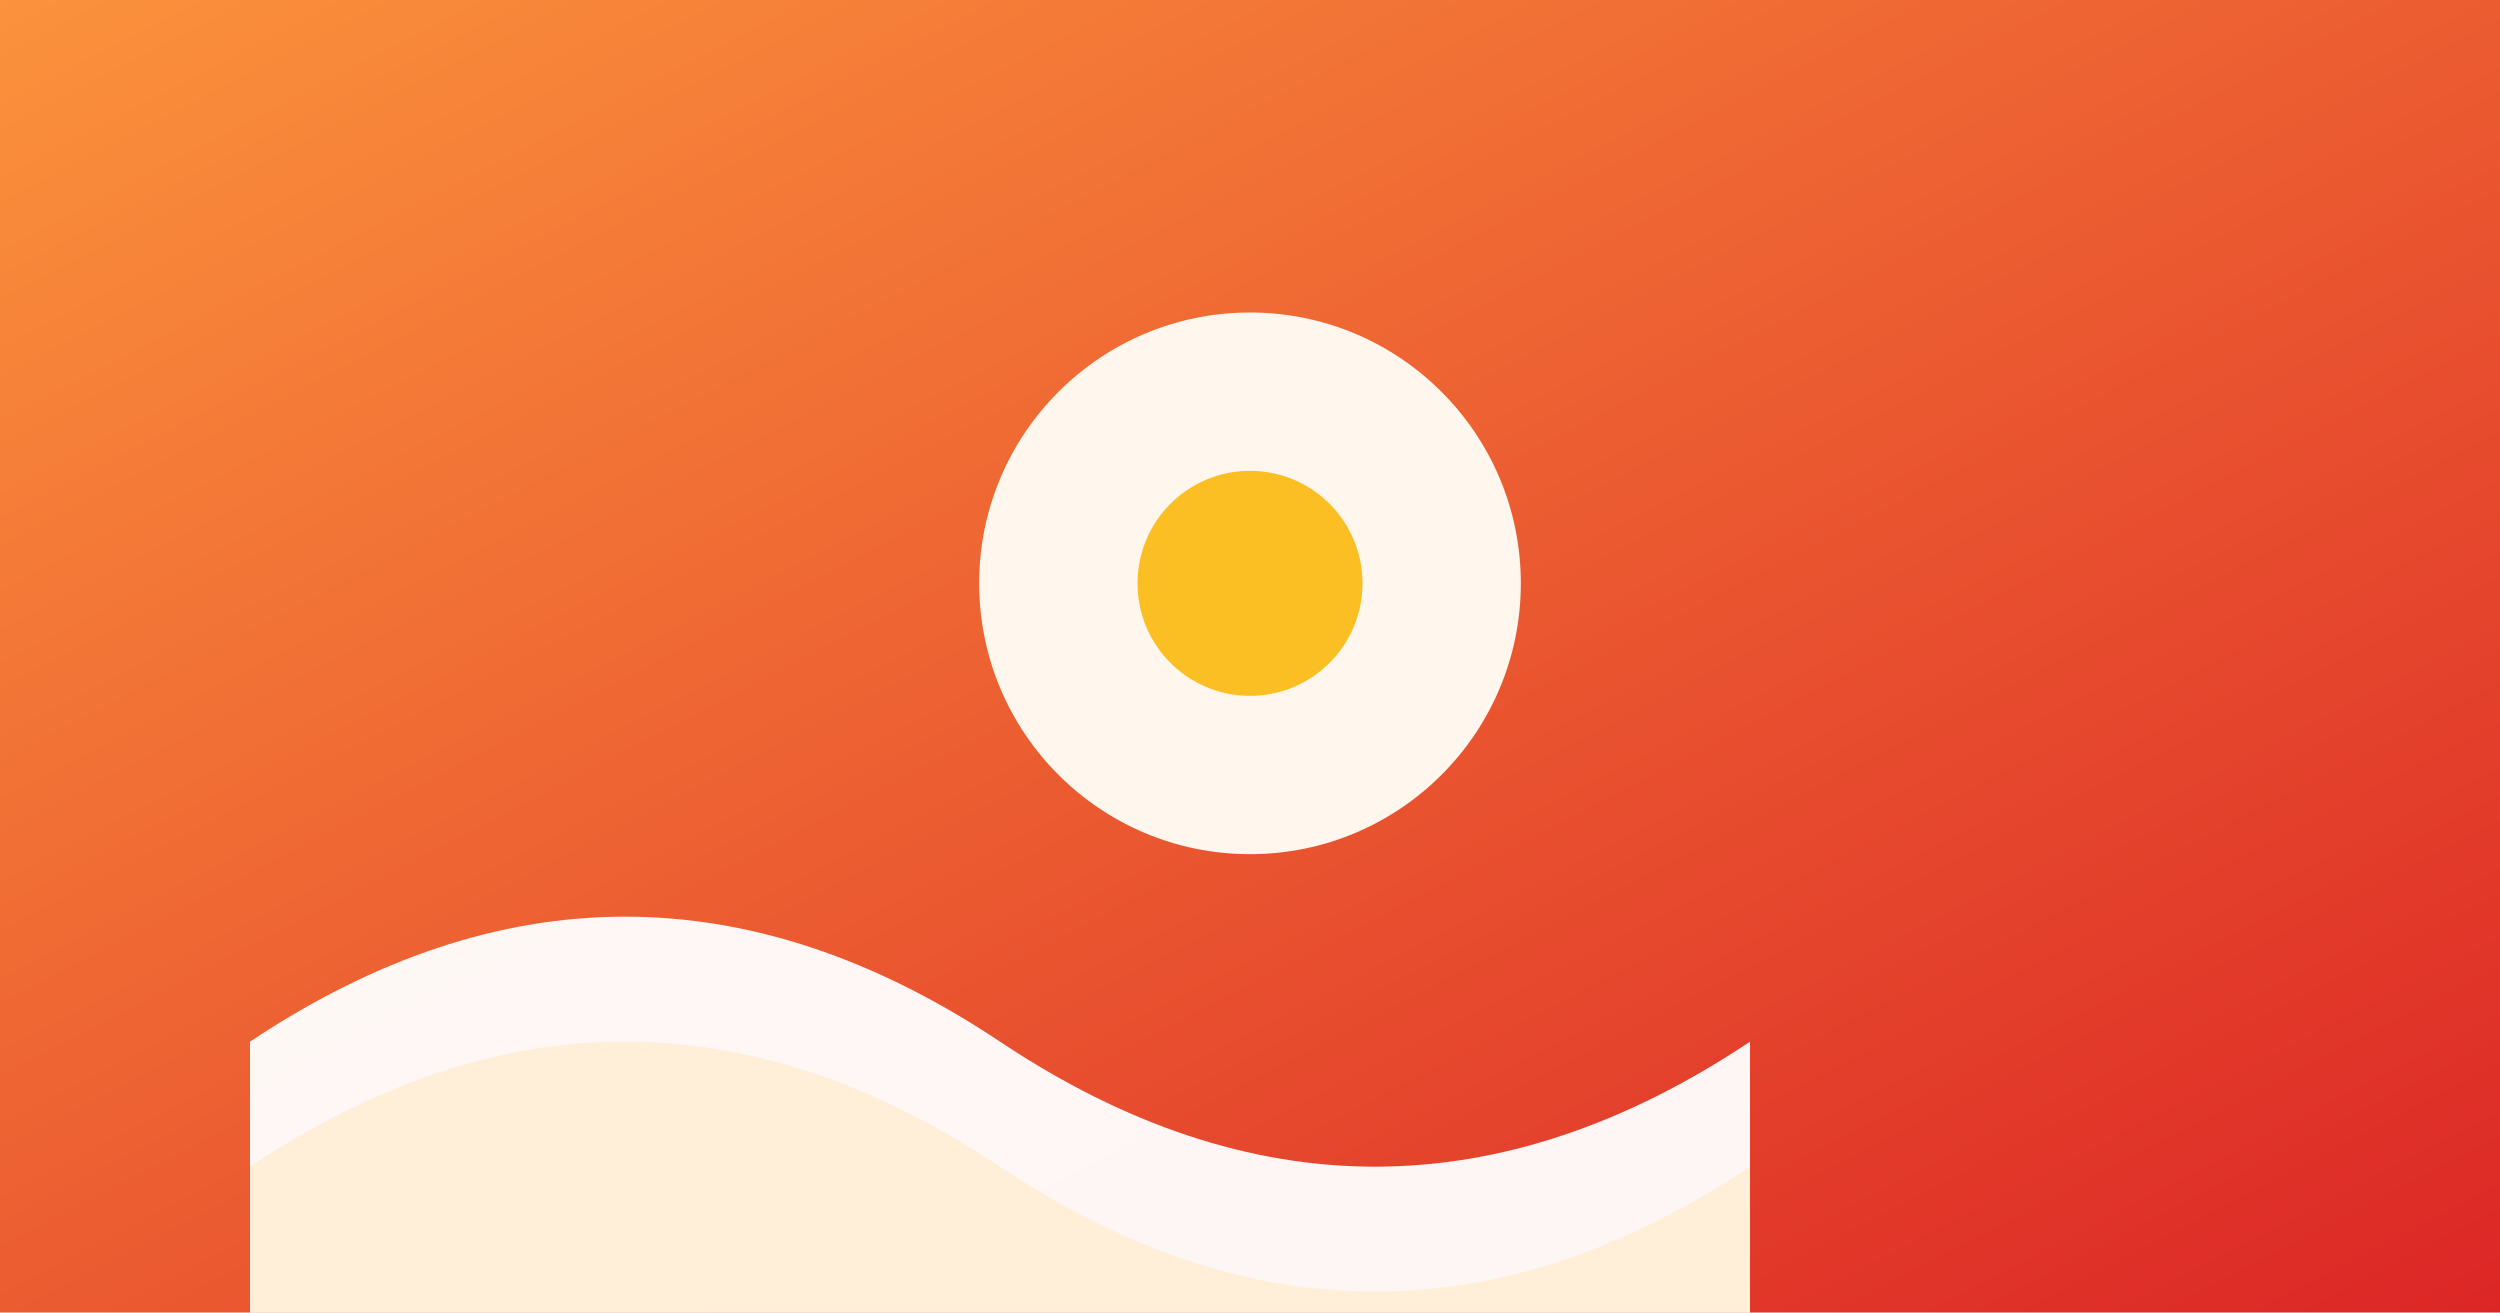
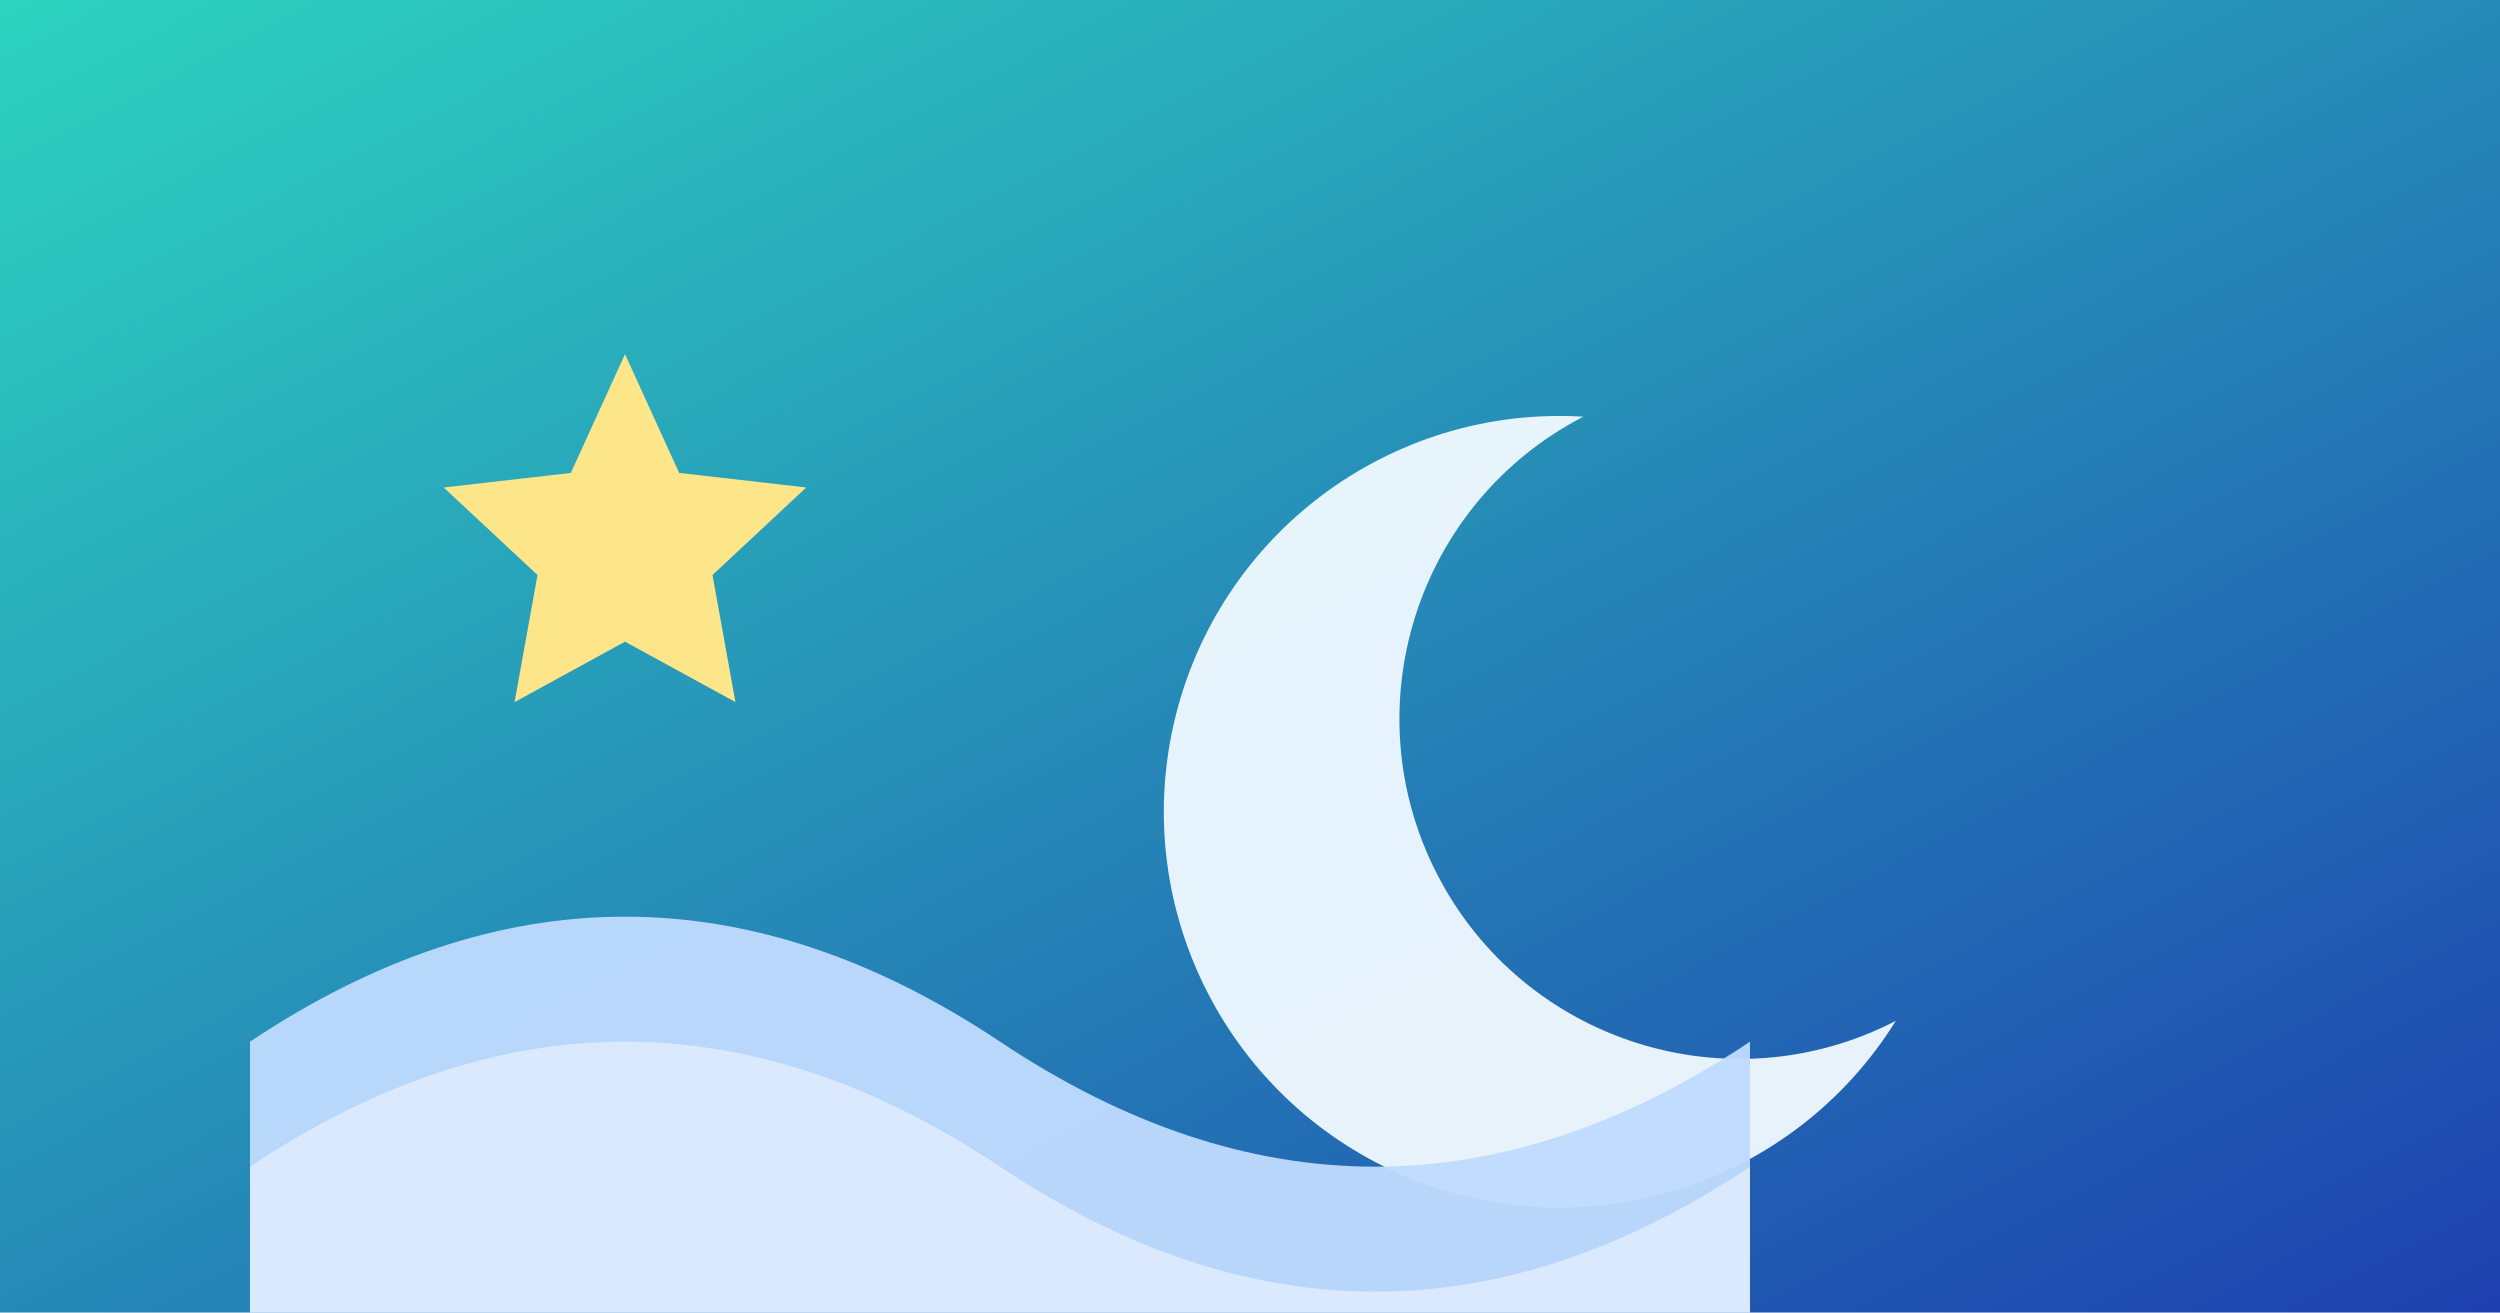
<svg xmlns="http://www.w3.org/2000/svg" viewBox="0 0 1200 630" role="img" aria-label="发表文章与插入图片 封面">
  <defs>
-     <linearGradient id="dg" x1="0" y1="0" x2="1" y2="1">
-       <stop offset="0" stop-color="#fb923c" />
-       <stop offset="1" stop-color="#dc2626" />
+     <linearGradient id="cg" x1="0" y1="0" x2="1" y2="1">
+       <stop offset="0" stop-color="#2dd4bf" />
+       <stop offset="1" stop-color="#1e40af" />
    </linearGradient>
  </defs>
-   <rect width="1200" height="630" fill="url(#dg)" />
-   <circle cx="600" cy="280" r="130" fill="#fff7ed" />
-   <circle cx="600" cy="280" r="54" fill="#fbbf24" />
-   <path d="M120 500c120-80 240-80 360 0s240 80 360 0v130H120z" fill="#ffffff" opacity="0.95" />
-   <path d="M120 560c120-80 240-80 360 0s240 80 360 0v70H120z" fill="#ffedd5" opacity="0.9" />
+   <rect width="1200" height="630" fill="url(#cg)" />
+   <path d="M760 200a190 190 0 1 0 150 290 150 150 0 1 1-150-290z" fill="#f0f9ff" opacity="0.95" />
+   <path d="M300 170l26 57 61 7-45 42 11 61-53-29-53 29 11-61-45-42 61-7z" fill="#fde68a" />
+   <path d="M120 500c120-80 240-80 360 0s240 80 360 0v130H120z" fill="#bfdbfe" opacity="0.95" />
+   <path d="M120 560c120-80 240-80 360 0s240 80 360 0v70H120z" fill="#dbeafe" opacity="0.95" />
</svg>
